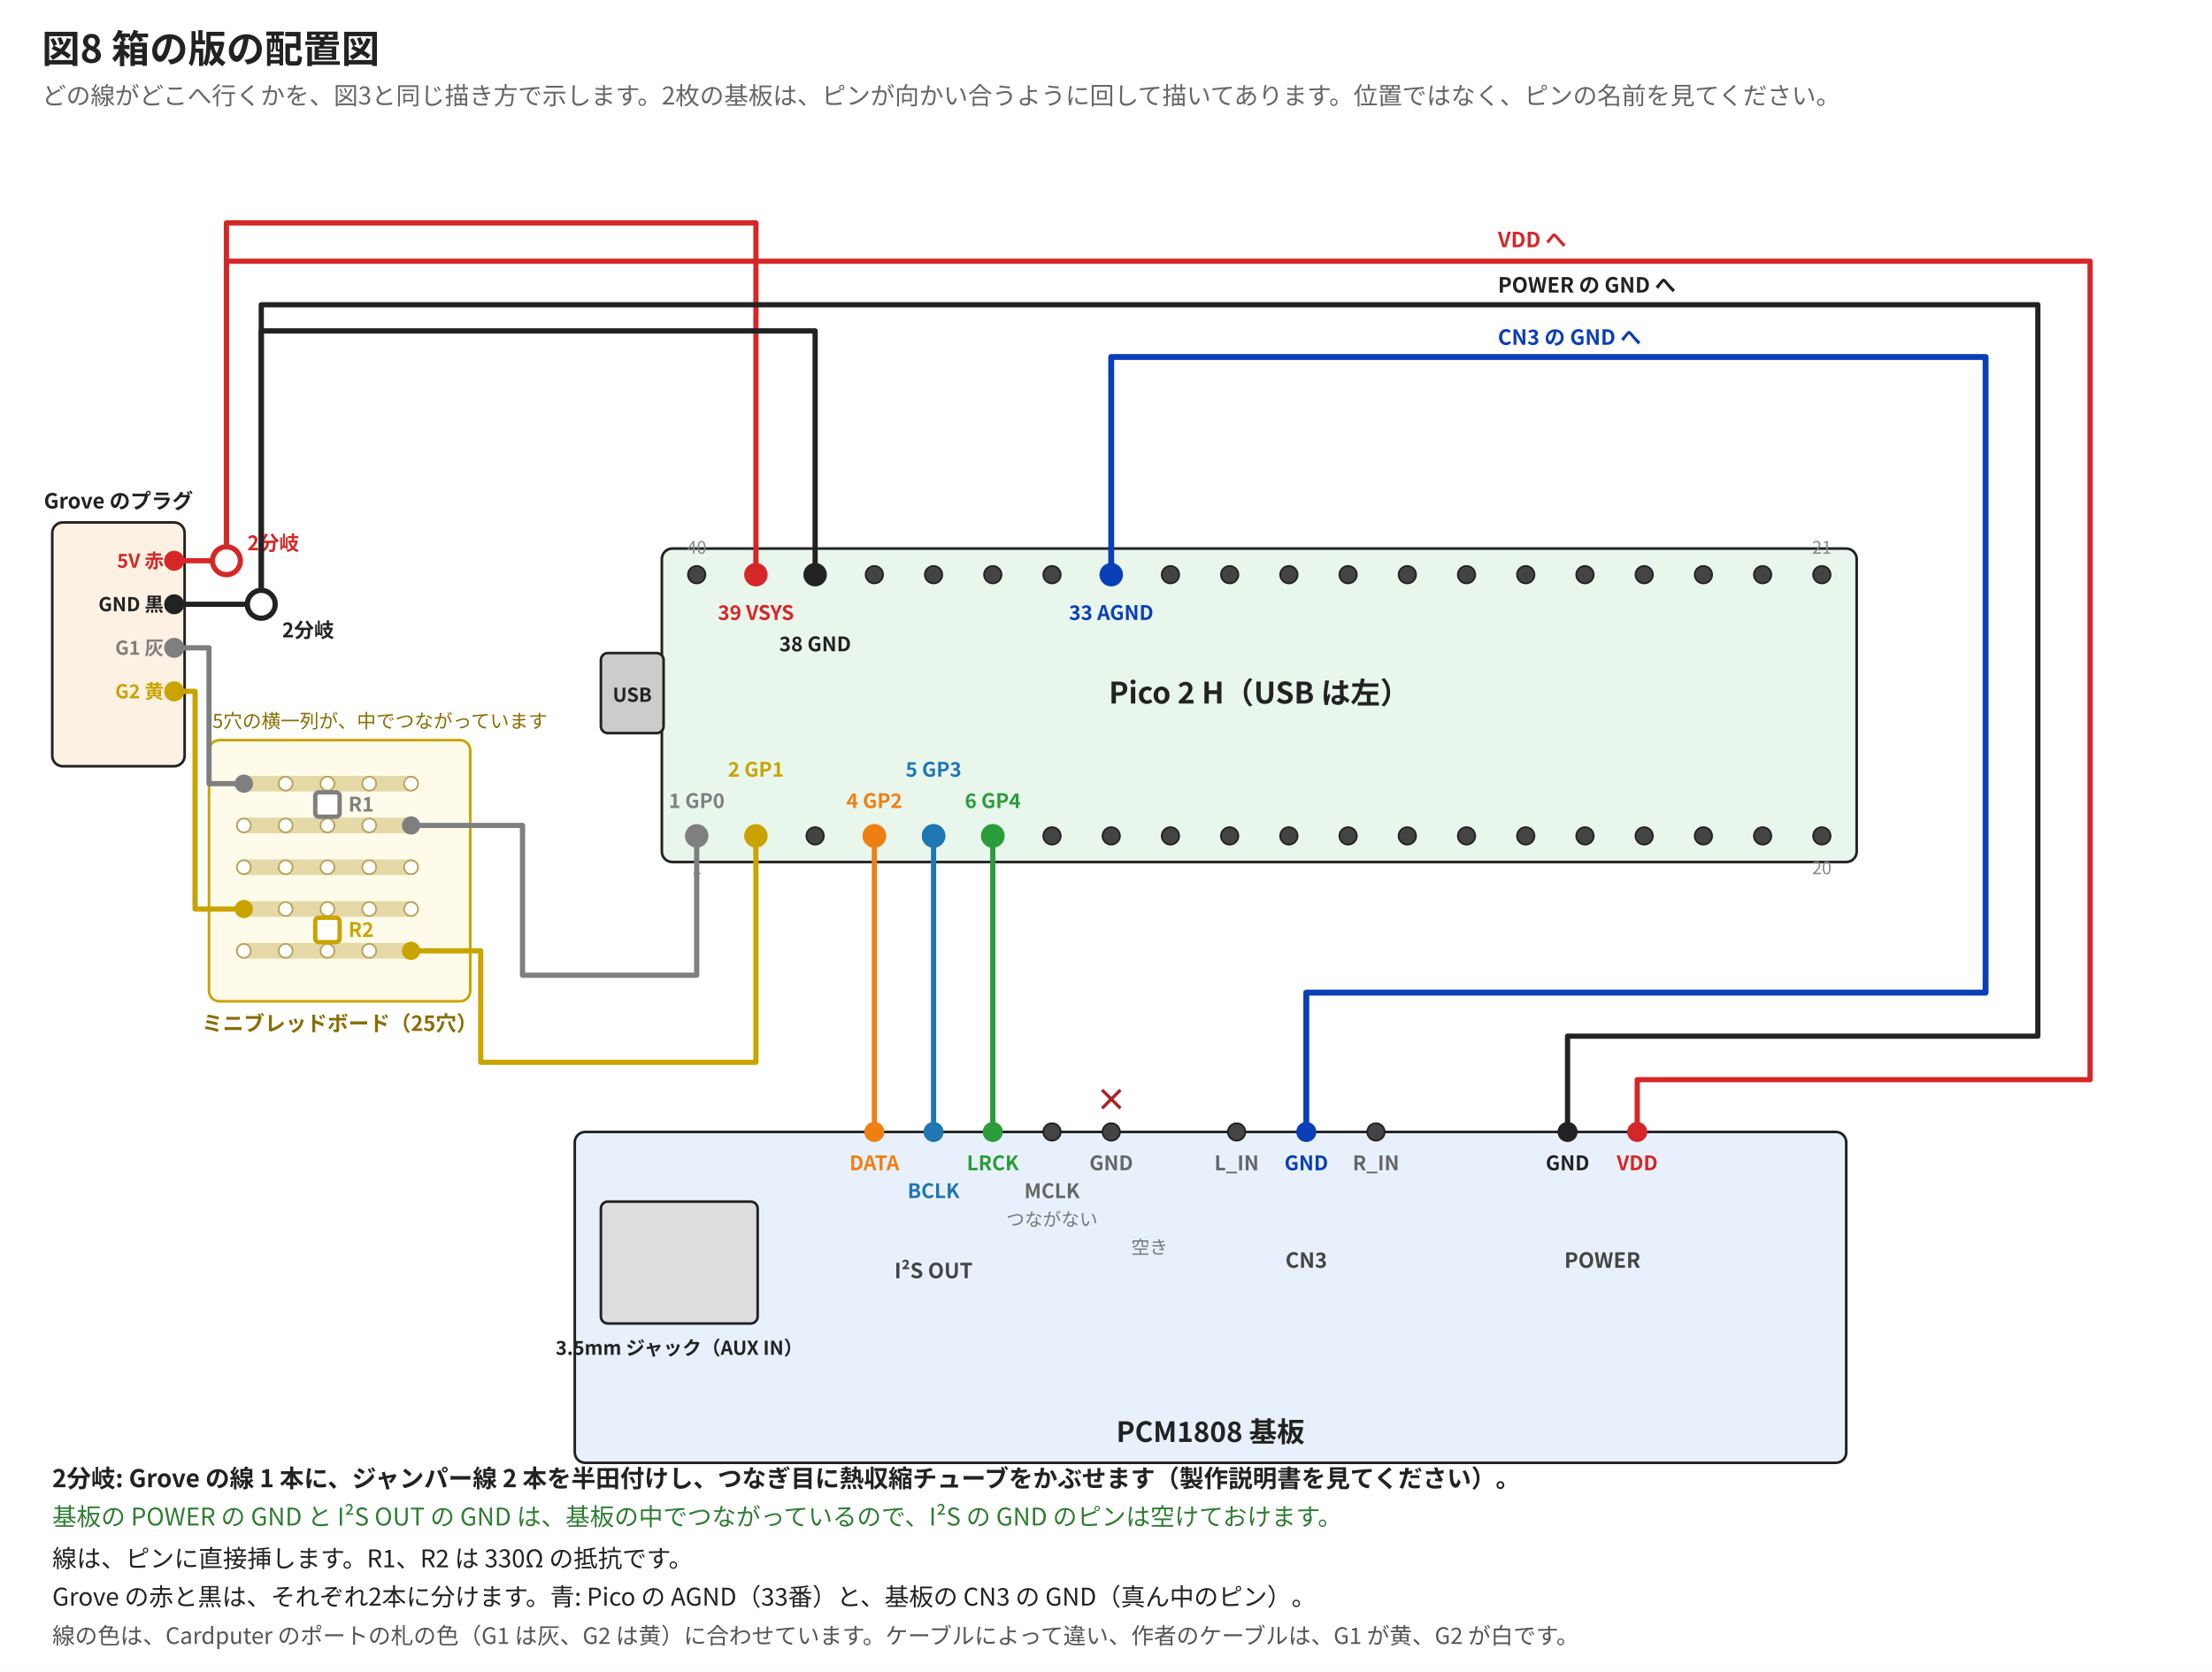
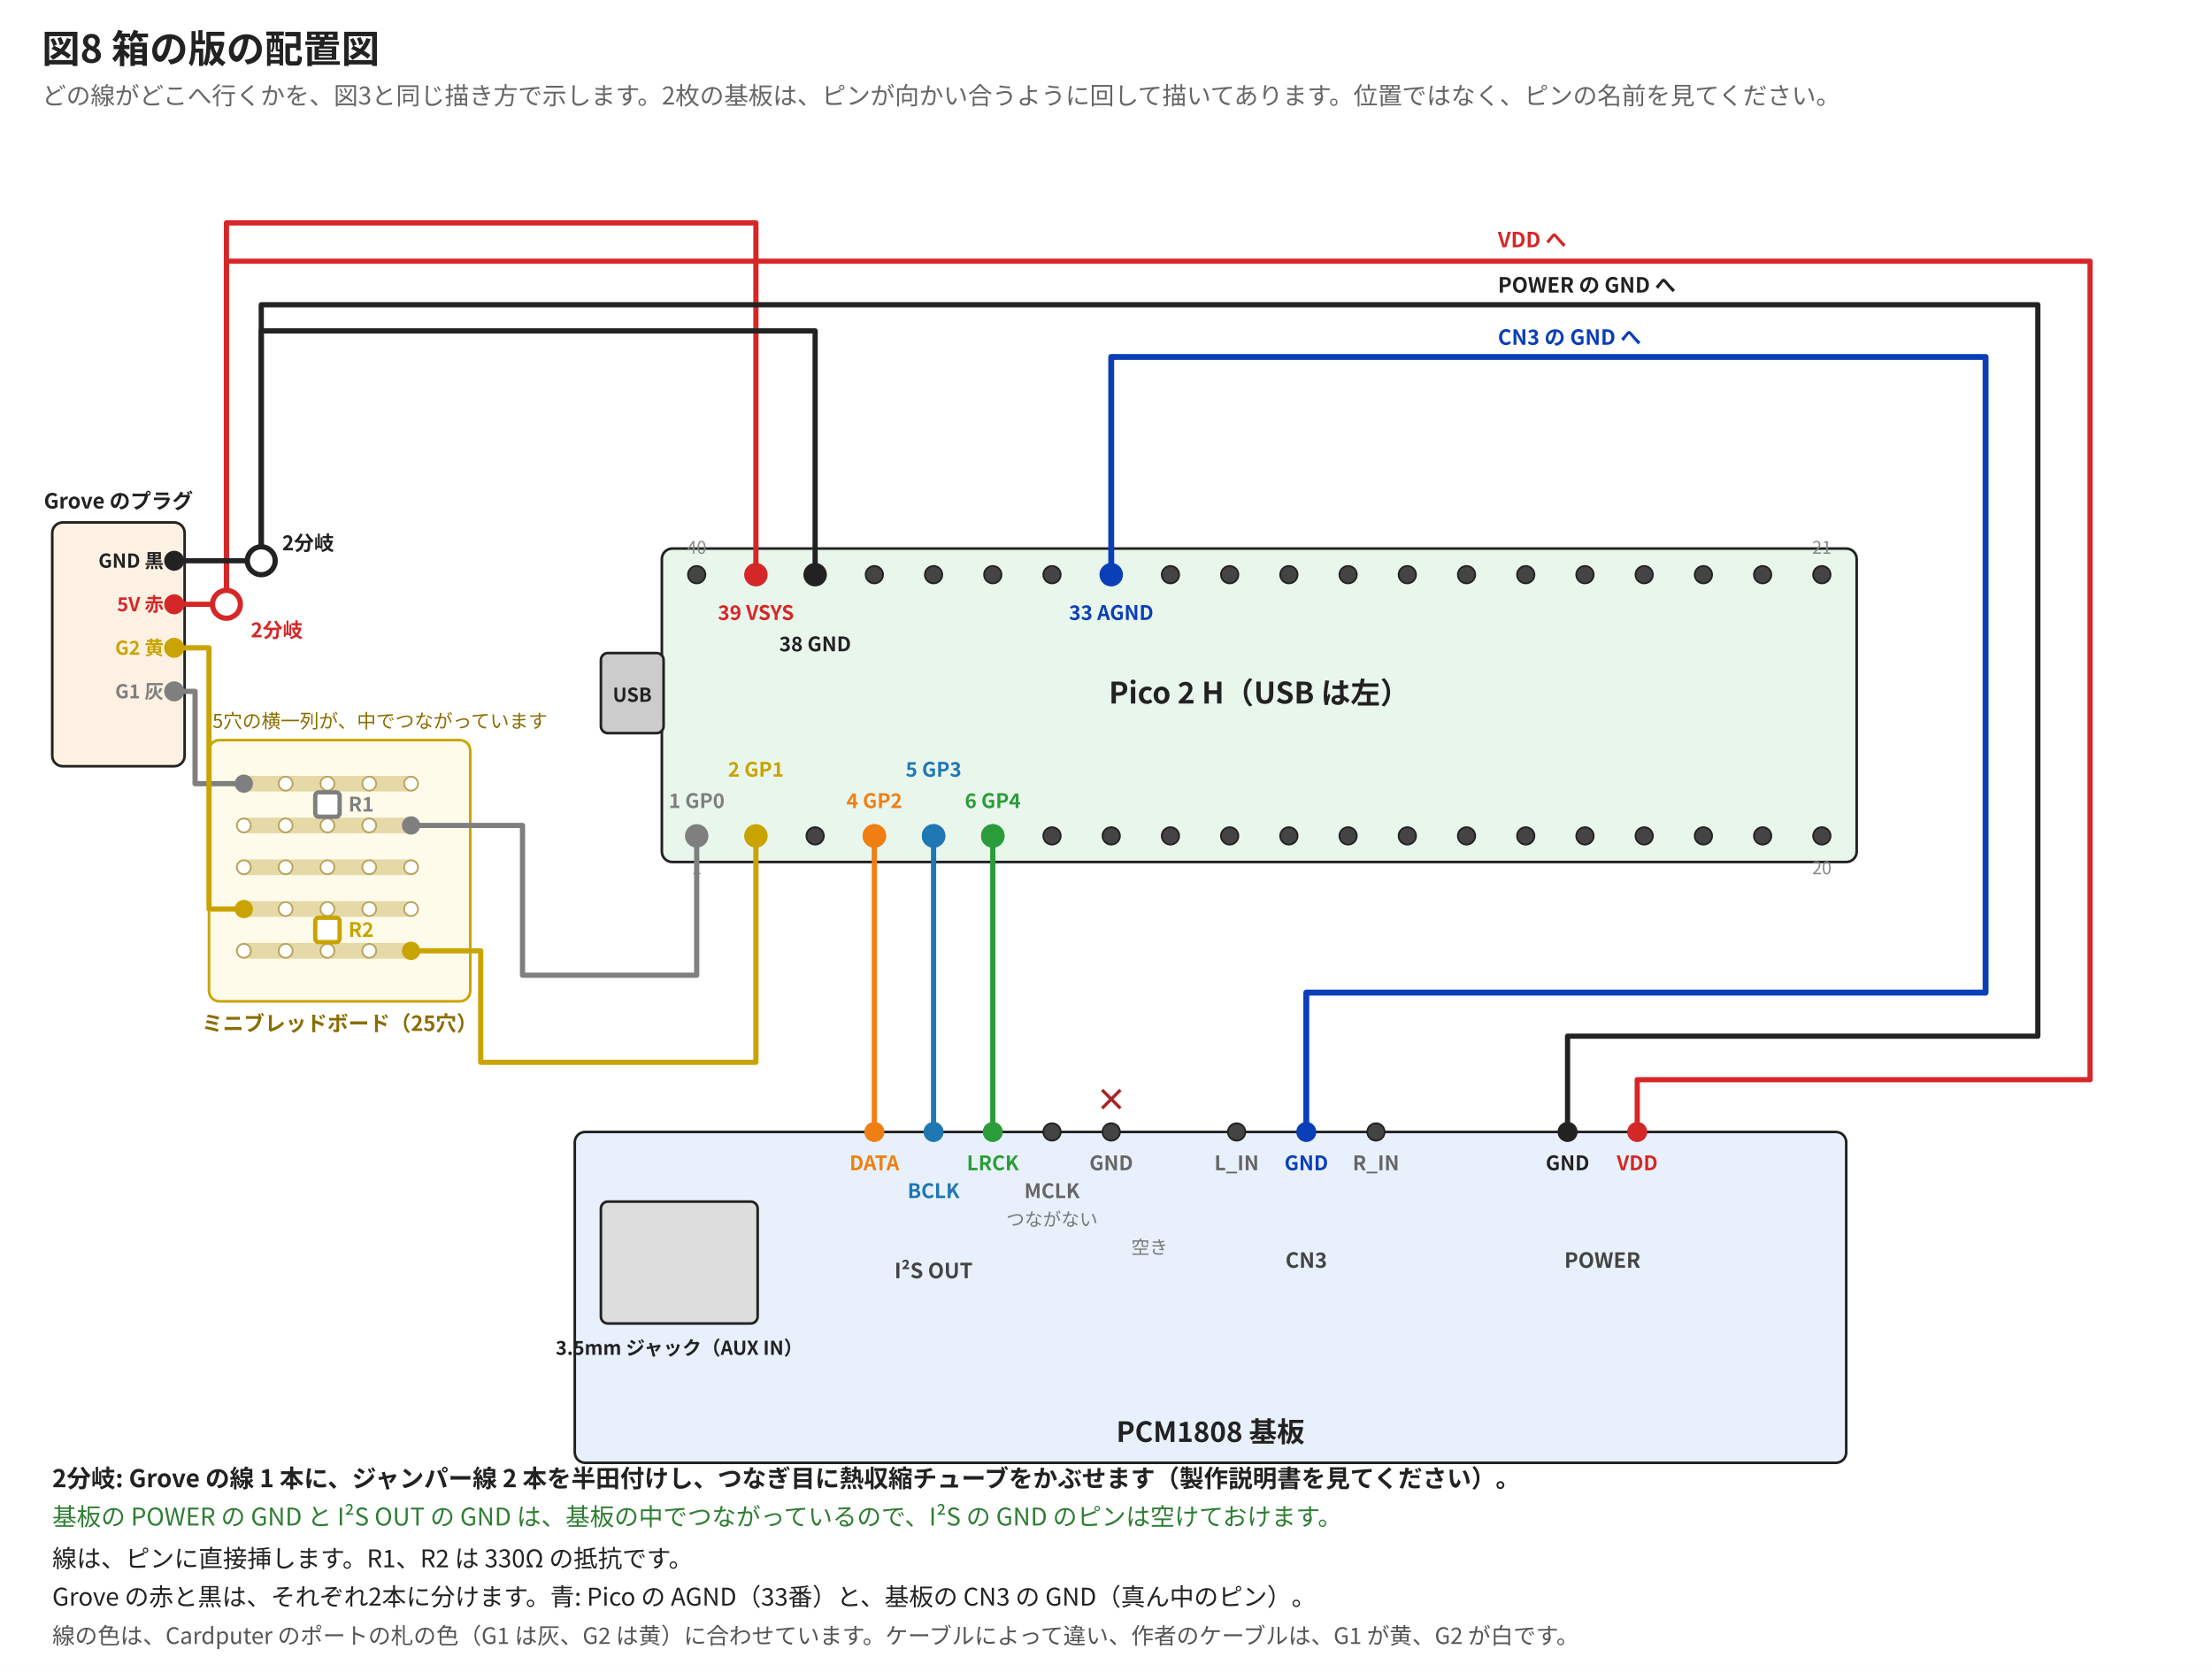
<svg xmlns="http://www.w3.org/2000/svg" viewBox="0 0 1270 960" width="1270" height="960" font-family="'Hiragino Sans','Hiragino Kaku Gothic ProN','Noto Sans CJK JP','Noto Sans JP','Yu Gothic',Meiryo,sans-serif" role="img" aria-label="図8  箱の版の配置図">
  <rect width="1270" height="960" fill="#ffffff" />
  <text x="24" y="36" font-size="22" fill="#222" text-anchor="start" font-weight="700">図8  箱の版の配置図</text>
  <text x="24" y="60" font-size="14" fill="#666" text-anchor="start" font-weight="400">どの線がどこへ行くかを、図3と同じ描き方で示します。2枚の基板は、ピンが向かい合うように回して描いてあります。位置ではなく、ピンの名前を見てください。</text>
  <rect x="380" y="315" width="686" height="180" rx="6" fill="#e9f6ec" stroke="#222" stroke-width="1.5" />
  <rect x="345" y="375" width="36" height="46" rx="4" fill="#ccc" stroke="#222" stroke-width="1.5" />
  <text x="363" y="403" font-size="11" fill="#222" text-anchor="middle" font-weight="700">USB</text>
  <text x="723" y="404" font-size="17" fill="#222" text-anchor="middle" font-weight="700">Pico 2 H（USB は左）</text>
  <circle cx="400" cy="330" r="5" fill="#444" stroke="#222" stroke-width="1" />
  <circle cx="400" cy="480" r="5" fill="#444" stroke="#222" stroke-width="1" />
  <circle cx="434" cy="330" r="5" fill="#444" stroke="#222" stroke-width="1" />
  <circle cx="434" cy="480" r="5" fill="#444" stroke="#222" stroke-width="1" />
  <circle cx="468" cy="330" r="5" fill="#444" stroke="#222" stroke-width="1" />
  <circle cx="468" cy="480" r="5" fill="#444" stroke="#222" stroke-width="1" />
  <circle cx="502" cy="330" r="5" fill="#444" stroke="#222" stroke-width="1" />
  <circle cx="502" cy="480" r="5" fill="#444" stroke="#222" stroke-width="1" />
  <circle cx="536" cy="330" r="5" fill="#444" stroke="#222" stroke-width="1" />
  <circle cx="536" cy="480" r="5" fill="#444" stroke="#222" stroke-width="1" />
  <circle cx="570" cy="330" r="5" fill="#444" stroke="#222" stroke-width="1" />
  <circle cx="570" cy="480" r="5" fill="#444" stroke="#222" stroke-width="1" />
  <circle cx="604" cy="330" r="5" fill="#444" stroke="#222" stroke-width="1" />
  <circle cx="604" cy="480" r="5" fill="#444" stroke="#222" stroke-width="1" />
  <circle cx="638" cy="330" r="5" fill="#444" stroke="#222" stroke-width="1" />
  <circle cx="638" cy="480" r="5" fill="#444" stroke="#222" stroke-width="1" />
  <circle cx="672" cy="330" r="5" fill="#444" stroke="#222" stroke-width="1" />
  <circle cx="672" cy="480" r="5" fill="#444" stroke="#222" stroke-width="1" />
  <circle cx="706" cy="330" r="5" fill="#444" stroke="#222" stroke-width="1" />
  <circle cx="706" cy="480" r="5" fill="#444" stroke="#222" stroke-width="1" />
  <circle cx="740" cy="330" r="5" fill="#444" stroke="#222" stroke-width="1" />
  <circle cx="740" cy="480" r="5" fill="#444" stroke="#222" stroke-width="1" />
  <circle cx="774" cy="330" r="5" fill="#444" stroke="#222" stroke-width="1" />
  <circle cx="774" cy="480" r="5" fill="#444" stroke="#222" stroke-width="1" />
  <circle cx="808" cy="330" r="5" fill="#444" stroke="#222" stroke-width="1" />
  <circle cx="808" cy="480" r="5" fill="#444" stroke="#222" stroke-width="1" />
  <circle cx="842" cy="330" r="5" fill="#444" stroke="#222" stroke-width="1" />
  <circle cx="842" cy="480" r="5" fill="#444" stroke="#222" stroke-width="1" />
  <circle cx="876" cy="330" r="5" fill="#444" stroke="#222" stroke-width="1" />
  <circle cx="876" cy="480" r="5" fill="#444" stroke="#222" stroke-width="1" />
  <circle cx="910" cy="330" r="5" fill="#444" stroke="#222" stroke-width="1" />
  <circle cx="910" cy="480" r="5" fill="#444" stroke="#222" stroke-width="1" />
  <circle cx="944" cy="330" r="5" fill="#444" stroke="#222" stroke-width="1" />
  <circle cx="944" cy="480" r="5" fill="#444" stroke="#222" stroke-width="1" />
  <circle cx="978" cy="330" r="5" fill="#444" stroke="#222" stroke-width="1" />
  <circle cx="978" cy="480" r="5" fill="#444" stroke="#222" stroke-width="1" />
  <circle cx="1012" cy="330" r="5" fill="#444" stroke="#222" stroke-width="1" />
  <circle cx="1012" cy="480" r="5" fill="#444" stroke="#222" stroke-width="1" />
  <circle cx="1046" cy="330" r="5" fill="#444" stroke="#222" stroke-width="1" />
  <circle cx="1046" cy="480" r="5" fill="#444" stroke="#222" stroke-width="1" />
  <circle cx="434" cy="330" r="6" fill="#d62728" stroke="#d62728" stroke-width="1.5" />
  <text x="434" y="356" font-size="11.5" fill="#d62728" text-anchor="middle" font-weight="700">39 VSYS</text>
  <circle cx="468" cy="330" r="6" fill="#222222" stroke="#222222" stroke-width="1.5" />
  <text x="468" y="374" font-size="11.5" fill="#222222" text-anchor="middle" font-weight="700">38 GND</text>
  <circle cx="638" cy="330" r="6" fill="#0b3fb8" stroke="#0b3fb8" stroke-width="1.5" />
  <text x="638" y="356" font-size="11.5" fill="#0b3fb8" text-anchor="middle" font-weight="700">33 AGND</text>
  <circle cx="400" cy="480" r="6" fill="#7f7f7f" stroke="#7f7f7f" stroke-width="1.5" />
  <text x="400" y="464" font-size="11.5" fill="#7f7f7f" text-anchor="middle" font-weight="700">1 GP0</text>
  <circle cx="434" cy="480" r="6" fill="#c9a400" stroke="#c9a400" stroke-width="1.5" />
  <text x="434" y="446" font-size="11.5" fill="#c9a400" text-anchor="middle" font-weight="700">2 GP1</text>
  <circle cx="502" cy="480" r="6" fill="#f07f13" stroke="#f07f13" stroke-width="1.5" />
  <text x="502" y="464" font-size="11.5" fill="#f07f13" text-anchor="middle" font-weight="700">4 GP2</text>
  <circle cx="536" cy="480" r="6" fill="#1f77b4" stroke="#1f77b4" stroke-width="1.5" />
  <text x="536" y="446" font-size="11.5" fill="#1f77b4" text-anchor="middle" font-weight="700">5 GP3</text>
  <circle cx="570" cy="480" r="6" fill="#2a9d3a" stroke="#2a9d3a" stroke-width="1.5" />
  <text x="570" y="464" font-size="11.5" fill="#2a9d3a" text-anchor="middle" font-weight="700">6 GP4</text>
  <text x="400" y="318" font-size="10" fill="#888" text-anchor="middle" font-weight="400">40</text>
  <text x="1046" y="318" font-size="10" fill="#888" text-anchor="middle" font-weight="400">21</text>
  <text x="400" y="502" font-size="10" fill="#888" text-anchor="middle" font-weight="400">1</text>
  <text x="1046" y="502" font-size="10" fill="#888" text-anchor="middle" font-weight="400">20</text>
  <rect x="30" y="300" width="76" height="140" rx="6" fill="#fdf1e3" stroke="#222" stroke-width="1.5" />
  <text x="68" y="292" font-size="12" fill="#222" text-anchor="middle" font-weight="700">Grove のプラグ</text>
-   <circle cx="100" cy="322" r="5" fill="#d62728" stroke="#d62728" stroke-width="1.5" />
-   <text x="94" y="326" font-size="11" fill="#d62728" text-anchor="end" font-weight="700">5V 赤</text>
-   <circle cx="100" cy="347" r="5" fill="#222222" stroke="#222222" stroke-width="1.5" />
-   <text x="94" y="351" font-size="11" fill="#222222" text-anchor="end" font-weight="700">GND 黒</text>
-   <circle cx="100" cy="372" r="5" fill="#7f7f7f" stroke="#7f7f7f" stroke-width="1.5" />
-   <text x="94" y="376" font-size="11" fill="#7f7f7f" text-anchor="end" font-weight="700">G1 灰</text>
-   <circle cx="100" cy="397" r="5" fill="#c9a400" stroke="#c9a400" stroke-width="1.5" />
-   <text x="94" y="401" font-size="11" fill="#c9a400" text-anchor="end" font-weight="700">G2 黄</text>
+   <circle cx="100" cy="322" r="5" fill="#222222" stroke="#222222" stroke-width="1.5" />
+   <text x="94" y="326" font-size="11" fill="#222222" text-anchor="end" font-weight="700">GND 黒</text>
+   <circle cx="100" cy="347" r="5" fill="#d62728" stroke="#d62728" stroke-width="1.5" />
+   <text x="94" y="351" font-size="11" fill="#d62728" text-anchor="end" font-weight="700">5V 赤</text>
+   <circle cx="100" cy="372" r="5" fill="#c9a400" stroke="#c9a400" stroke-width="1.5" />
+   <text x="94" y="376" font-size="11" fill="#c9a400" text-anchor="end" font-weight="700">G2 黄</text>
+   <circle cx="100" cy="397" r="5" fill="#7f7f7f" stroke="#7f7f7f" stroke-width="1.5" />
+   <text x="94" y="401" font-size="11" fill="#7f7f7f" text-anchor="end" font-weight="700">G1 灰</text>
  <rect x="120" y="425" width="150" height="150" rx="6" fill="#fffbea" stroke="#c9a400" stroke-width="1.5" />
  <text x="195" y="592" font-size="12" fill="#8a6d00" text-anchor="middle" font-weight="700">ミニブレッドボード（25穴）</text>
  <line x1="140" y1="450" x2="236" y2="450" stroke="#e5d9a8" stroke-width="9" stroke-linecap="round" />
  <circle cx="140" cy="450" r="4" fill="#fff" stroke="#b9a35a" stroke-width="1" />
  <circle cx="164" cy="450" r="4" fill="#fff" stroke="#b9a35a" stroke-width="1" />
  <circle cx="188" cy="450" r="4" fill="#fff" stroke="#b9a35a" stroke-width="1" />
  <circle cx="212" cy="450" r="4" fill="#fff" stroke="#b9a35a" stroke-width="1" />
  <circle cx="236" cy="450" r="4" fill="#fff" stroke="#b9a35a" stroke-width="1" />
  <line x1="140" y1="474" x2="236" y2="474" stroke="#e5d9a8" stroke-width="9" stroke-linecap="round" />
  <circle cx="140" cy="474" r="4" fill="#fff" stroke="#b9a35a" stroke-width="1" />
  <circle cx="164" cy="474" r="4" fill="#fff" stroke="#b9a35a" stroke-width="1" />
  <circle cx="188" cy="474" r="4" fill="#fff" stroke="#b9a35a" stroke-width="1" />
  <circle cx="212" cy="474" r="4" fill="#fff" stroke="#b9a35a" stroke-width="1" />
  <circle cx="236" cy="474" r="4" fill="#fff" stroke="#b9a35a" stroke-width="1" />
  <line x1="140" y1="498" x2="236" y2="498" stroke="#e5d9a8" stroke-width="9" stroke-linecap="round" />
  <circle cx="140" cy="498" r="4" fill="#fff" stroke="#b9a35a" stroke-width="1" />
  <circle cx="164" cy="498" r="4" fill="#fff" stroke="#b9a35a" stroke-width="1" />
  <circle cx="188" cy="498" r="4" fill="#fff" stroke="#b9a35a" stroke-width="1" />
  <circle cx="212" cy="498" r="4" fill="#fff" stroke="#b9a35a" stroke-width="1" />
  <circle cx="236" cy="498" r="4" fill="#fff" stroke="#b9a35a" stroke-width="1" />
  <line x1="140" y1="522" x2="236" y2="522" stroke="#e5d9a8" stroke-width="9" stroke-linecap="round" />
  <circle cx="140" cy="522" r="4" fill="#fff" stroke="#b9a35a" stroke-width="1" />
  <circle cx="164" cy="522" r="4" fill="#fff" stroke="#b9a35a" stroke-width="1" />
  <circle cx="188" cy="522" r="4" fill="#fff" stroke="#b9a35a" stroke-width="1" />
  <circle cx="212" cy="522" r="4" fill="#fff" stroke="#b9a35a" stroke-width="1" />
  <circle cx="236" cy="522" r="4" fill="#fff" stroke="#b9a35a" stroke-width="1" />
  <line x1="140" y1="546" x2="236" y2="546" stroke="#e5d9a8" stroke-width="9" stroke-linecap="round" />
  <circle cx="140" cy="546" r="4" fill="#fff" stroke="#b9a35a" stroke-width="1" />
  <circle cx="164" cy="546" r="4" fill="#fff" stroke="#b9a35a" stroke-width="1" />
  <circle cx="188" cy="546" r="4" fill="#fff" stroke="#b9a35a" stroke-width="1" />
  <circle cx="212" cy="546" r="4" fill="#fff" stroke="#b9a35a" stroke-width="1" />
  <circle cx="236" cy="546" r="4" fill="#fff" stroke="#b9a35a" stroke-width="1" />
  <text x="122" y="418" font-size="11" fill="#8a6d00" text-anchor="start" font-weight="400">5穴の横一列が、中でつながっています</text>
  <rect x="181" y="455" width="14" height="14" rx="2" fill="#fff" stroke="#7f7f7f" stroke-width="2.5" />
  <text x="200" y="466.0" font-size="11.5" fill="#7f7f7f" text-anchor="start" font-weight="700">R1</text>
  <rect x="181" y="527" width="14" height="14" rx="2" fill="#fff" stroke="#c9a400" stroke-width="2.5" />
  <text x="200" y="538.0" font-size="11.5" fill="#c9a400" text-anchor="start" font-weight="700">R2</text>
-   <path d="M100 372 L120 372 L120 450 L140 450" fill="none" stroke="#7f7f7f" stroke-width="3" stroke-linecap="round" stroke-linejoin="round" />
+   <path d="M100 397 L112 397 L112 450 L140 450" fill="none" stroke="#7f7f7f" stroke-width="3" stroke-linecap="round" stroke-linejoin="round" />
  <circle cx="140" cy="450" r="4.5" fill="#7f7f7f" stroke="#7f7f7f" stroke-width="1.5" />
-   <path d="M100 397 L112 397 L112 522 L140 522" fill="none" stroke="#c9a400" stroke-width="3" stroke-linecap="round" stroke-linejoin="round" />
+   <path d="M100 372 L120 372 L120 522 L140 522" fill="none" stroke="#c9a400" stroke-width="3" stroke-linecap="round" stroke-linejoin="round" />
  <circle cx="140" cy="522" r="4.5" fill="#c9a400" stroke="#c9a400" stroke-width="1.5" />
  <path d="M236 474 L300 474 L300 560 L400 560 L400 480" fill="none" stroke="#7f7f7f" stroke-width="3" stroke-linecap="round" stroke-linejoin="round" />
  <circle cx="236" cy="474" r="4.5" fill="#7f7f7f" stroke="#7f7f7f" stroke-width="1.5" />
  <path d="M236 546 L276 546 L276 610 L434 610 L434 480" fill="none" stroke="#c9a400" stroke-width="3" stroke-linecap="round" stroke-linejoin="round" />
  <circle cx="236" cy="546" r="4.5" fill="#c9a400" stroke="#c9a400" stroke-width="1.5" />
  <rect x="330" y="650" width="730" height="190" rx="6" fill="#e8f1fb" stroke="#222" stroke-width="1.5" />
  <text x="695" y="828" font-size="16" fill="#222" text-anchor="middle" font-weight="700">PCM1808 基板</text>
  <rect x="345" y="690" width="90" height="70" rx="4" fill="#ddd" stroke="#222" stroke-width="1.5" />
  <text x="390" y="778" font-size="11" fill="#222" text-anchor="middle" font-weight="700">3.5mm ジャック（AUX IN）</text>
  <circle cx="502" cy="650" r="5" fill="#444" stroke="#222" stroke-width="1" />
  <text x="502" y="672" font-size="11.5" fill="#f07f13" text-anchor="middle" font-weight="700">DATA</text>
  <path d="M502 480 L502 650" fill="none" stroke="#f07f13" stroke-width="3" stroke-linecap="round" stroke-linejoin="round" />
  <circle cx="502" cy="480" r="6" fill="#f07f13" stroke="#f07f13" stroke-width="1.5" />
  <circle cx="502" cy="650" r="5" fill="#f07f13" stroke="#f07f13" stroke-width="1.5" />
  <circle cx="536" cy="650" r="5" fill="#444" stroke="#222" stroke-width="1" />
  <text x="536" y="688" font-size="11.5" fill="#1f77b4" text-anchor="middle" font-weight="700">BCLK</text>
  <path d="M536 480 L536 650" fill="none" stroke="#1f77b4" stroke-width="3" stroke-linecap="round" stroke-linejoin="round" />
  <circle cx="536" cy="480" r="6" fill="#1f77b4" stroke="#1f77b4" stroke-width="1.5" />
  <circle cx="536" cy="650" r="5" fill="#1f77b4" stroke="#1f77b4" stroke-width="1.5" />
  <circle cx="570" cy="650" r="5" fill="#444" stroke="#222" stroke-width="1" />
  <text x="570" y="672" font-size="11.5" fill="#2a9d3a" text-anchor="middle" font-weight="700">LRCK</text>
  <path d="M570 480 L570 650" fill="none" stroke="#2a9d3a" stroke-width="3" stroke-linecap="round" stroke-linejoin="round" />
  <circle cx="570" cy="480" r="6" fill="#2a9d3a" stroke="#2a9d3a" stroke-width="1.5" />
  <circle cx="570" cy="650" r="5" fill="#2a9d3a" stroke="#2a9d3a" stroke-width="1.5" />
  <circle cx="604" cy="650" r="5" fill="#444" stroke="#222" stroke-width="1" />
  <text x="604" y="688" font-size="11.5" fill="#666" text-anchor="middle" font-weight="700">MCLK</text>
  <circle cx="638" cy="650" r="5" fill="#444" stroke="#222" stroke-width="1" />
  <text x="638" y="672" font-size="11.5" fill="#666" text-anchor="middle" font-weight="700">GND</text>
  <text x="604" y="704" font-size="10.5" fill="#777" text-anchor="middle" font-weight="400">つながない</text>
  <text x="660" y="720" font-size="10.5" fill="#777" text-anchor="middle" font-weight="400">空き</text>
  <text x="638" y="638" font-size="18" fill="#aa2222" text-anchor="middle" font-weight="700">×</text>
  <text x="536" y="734" font-size="12" fill="#444" text-anchor="middle" font-weight="700">I²S OUT</text>
  <circle cx="710" cy="650" r="5" fill="#444" stroke="#222" stroke-width="1" />
  <text x="710" y="672" font-size="11.5" fill="#666" text-anchor="middle" font-weight="700">L_IN</text>
  <circle cx="750" cy="650" r="5" fill="#444" stroke="#222" stroke-width="1" />
  <text x="750" y="672" font-size="11.5" fill="#0b3fb8" text-anchor="middle" font-weight="700">GND</text>
  <circle cx="790" cy="650" r="5" fill="#444" stroke="#222" stroke-width="1" />
  <text x="790" y="672" font-size="11.5" fill="#666" text-anchor="middle" font-weight="700">R_IN</text>
  <text x="750" y="728" font-size="12" fill="#444" text-anchor="middle" font-weight="700">CN3</text>
  <circle cx="900" cy="650" r="5" fill="#444" stroke="#222" stroke-width="1" />
  <text x="900" y="672" font-size="11.5" fill="#222222" text-anchor="middle" font-weight="700">GND</text>
  <circle cx="940" cy="650" r="5" fill="#444" stroke="#222" stroke-width="1" />
  <text x="940" y="672" font-size="11.5" fill="#d62728" text-anchor="middle" font-weight="700">VDD</text>
  <text x="920" y="728" font-size="12" fill="#444" text-anchor="middle" font-weight="700">POWER</text>
-   <path d="M100 322 L130 322 L130 150 L1200 150 L1200 620 L940 620 L940 650" fill="none" stroke="#d62728" stroke-width="3" stroke-linecap="round" stroke-linejoin="round" />
-   <path d="M130 322 L130 128 L434 128 L434 330" fill="none" stroke="#d62728" stroke-width="3" stroke-linecap="round" stroke-linejoin="round" />
+   <path d="M100 347 L130 347 L130 150 L1200 150 L1200 620 L940 620 L940 650" fill="none" stroke="#d62728" stroke-width="3" stroke-linecap="round" stroke-linejoin="round" />
+   <path d="M130 347 L130 128 L434 128 L434 330" fill="none" stroke="#d62728" stroke-width="3" stroke-linecap="round" stroke-linejoin="round" />
  <circle cx="940" cy="650" r="5" fill="#d62728" stroke="#d62728" stroke-width="1.5" />
-   <circle cx="130" cy="322" r="8" fill="#fff" stroke="#d62728" stroke-width="3" />
-   <text x="142" y="316" font-size="11.5" fill="#d62728" text-anchor="start" font-weight="700">2分岐</text>
-   <path d="M100 347 L150 347 L150 175 L1170 175 L1170 595 L900 595 L900 650" fill="none" stroke="#222222" stroke-width="3" stroke-linecap="round" stroke-linejoin="round" />
-   <path d="M150 347 L150 190 L468 190 L468 330" fill="none" stroke="#222222" stroke-width="3" stroke-linecap="round" stroke-linejoin="round" />
+   <circle cx="130" cy="347" r="8" fill="#fff" stroke="#d62728" stroke-width="3" />
+   <text x="144" y="366" font-size="11.5" fill="#d62728" text-anchor="start" font-weight="700">2分岐</text>
+   <path d="M100 322 L150 322 L150 175 L1170 175 L1170 595 L900 595 L900 650" fill="none" stroke="#222222" stroke-width="3" stroke-linecap="round" stroke-linejoin="round" />
+   <path d="M150 322 L150 190 L468 190 L468 330" fill="none" stroke="#222222" stroke-width="3" stroke-linecap="round" stroke-linejoin="round" />
  <circle cx="900" cy="650" r="5" fill="#222222" stroke="#222222" stroke-width="1.5" />
-   <circle cx="150" cy="347" r="8" fill="#fff" stroke="#222222" stroke-width="3" />
-   <text x="162" y="366" font-size="11.5" fill="#222222" text-anchor="start" font-weight="700">2分岐</text>
+   <circle cx="150" cy="322" r="8" fill="#fff" stroke="#222222" stroke-width="3" />
+   <text x="162" y="316" font-size="11.5" fill="#222222" text-anchor="start" font-weight="700">2分岐</text>
  <path d="M638 330 L638 205 L1140 205 L1140 570 L750 570 L750 650" fill="none" stroke="#0b3fb8" stroke-width="3.4" stroke-linecap="round" stroke-linejoin="round" />
  <circle cx="750" cy="650" r="5" fill="#0b3fb8" stroke="#0b3fb8" stroke-width="1.5" />
  <text x="860" y="142" font-size="12" fill="#d62728" text-anchor="start" font-weight="700">VDD へ</text>
  <text x="860" y="168" font-size="12" fill="#222222" text-anchor="start" font-weight="700">POWER の GND へ</text>
  <text x="860" y="198" font-size="12" fill="#0b3fb8" text-anchor="start" font-weight="700">CN3 の GND へ</text>
  <text x="30" y="854" font-size="14" fill="#222" text-anchor="start" font-weight="700">2分岐: Grove の線 1 本に、ジャンパー線 2 本を半田付けし、つなぎ目に熱収縮チューブをかぶせます（製作説明書を見てください）。</text>
  <text x="30" y="876" font-size="14" fill="#2e7d32" text-anchor="start" font-weight="400">基板の POWER の GND と I²S OUT の GND は、基板の中でつながっているので、I²S の GND のピンは空けておけます。</text>
  <text x="30" y="900" font-size="14" fill="#222" text-anchor="start" font-weight="400">線は、ピンに直接挿します。R1、R2 は 330Ω の抵抗です。</text>
  <text x="30" y="922" font-size="14" fill="#222" text-anchor="start" font-weight="400">Grove の赤と黒は、それぞれ2本に分けます。青: Pico の AGND（33番）と、基板の CN3 の GND（真ん中のピン）。</text>
  <text x="30" y="944" font-size="13" fill="#555" text-anchor="start" font-weight="400">線の色は、Cardputer のポートの札の色（G1 は灰、G2 は黄）に合わせています。ケーブルによって違い、作者のケーブルは、G1 が黄、G2 が白です。</text>
</svg>
